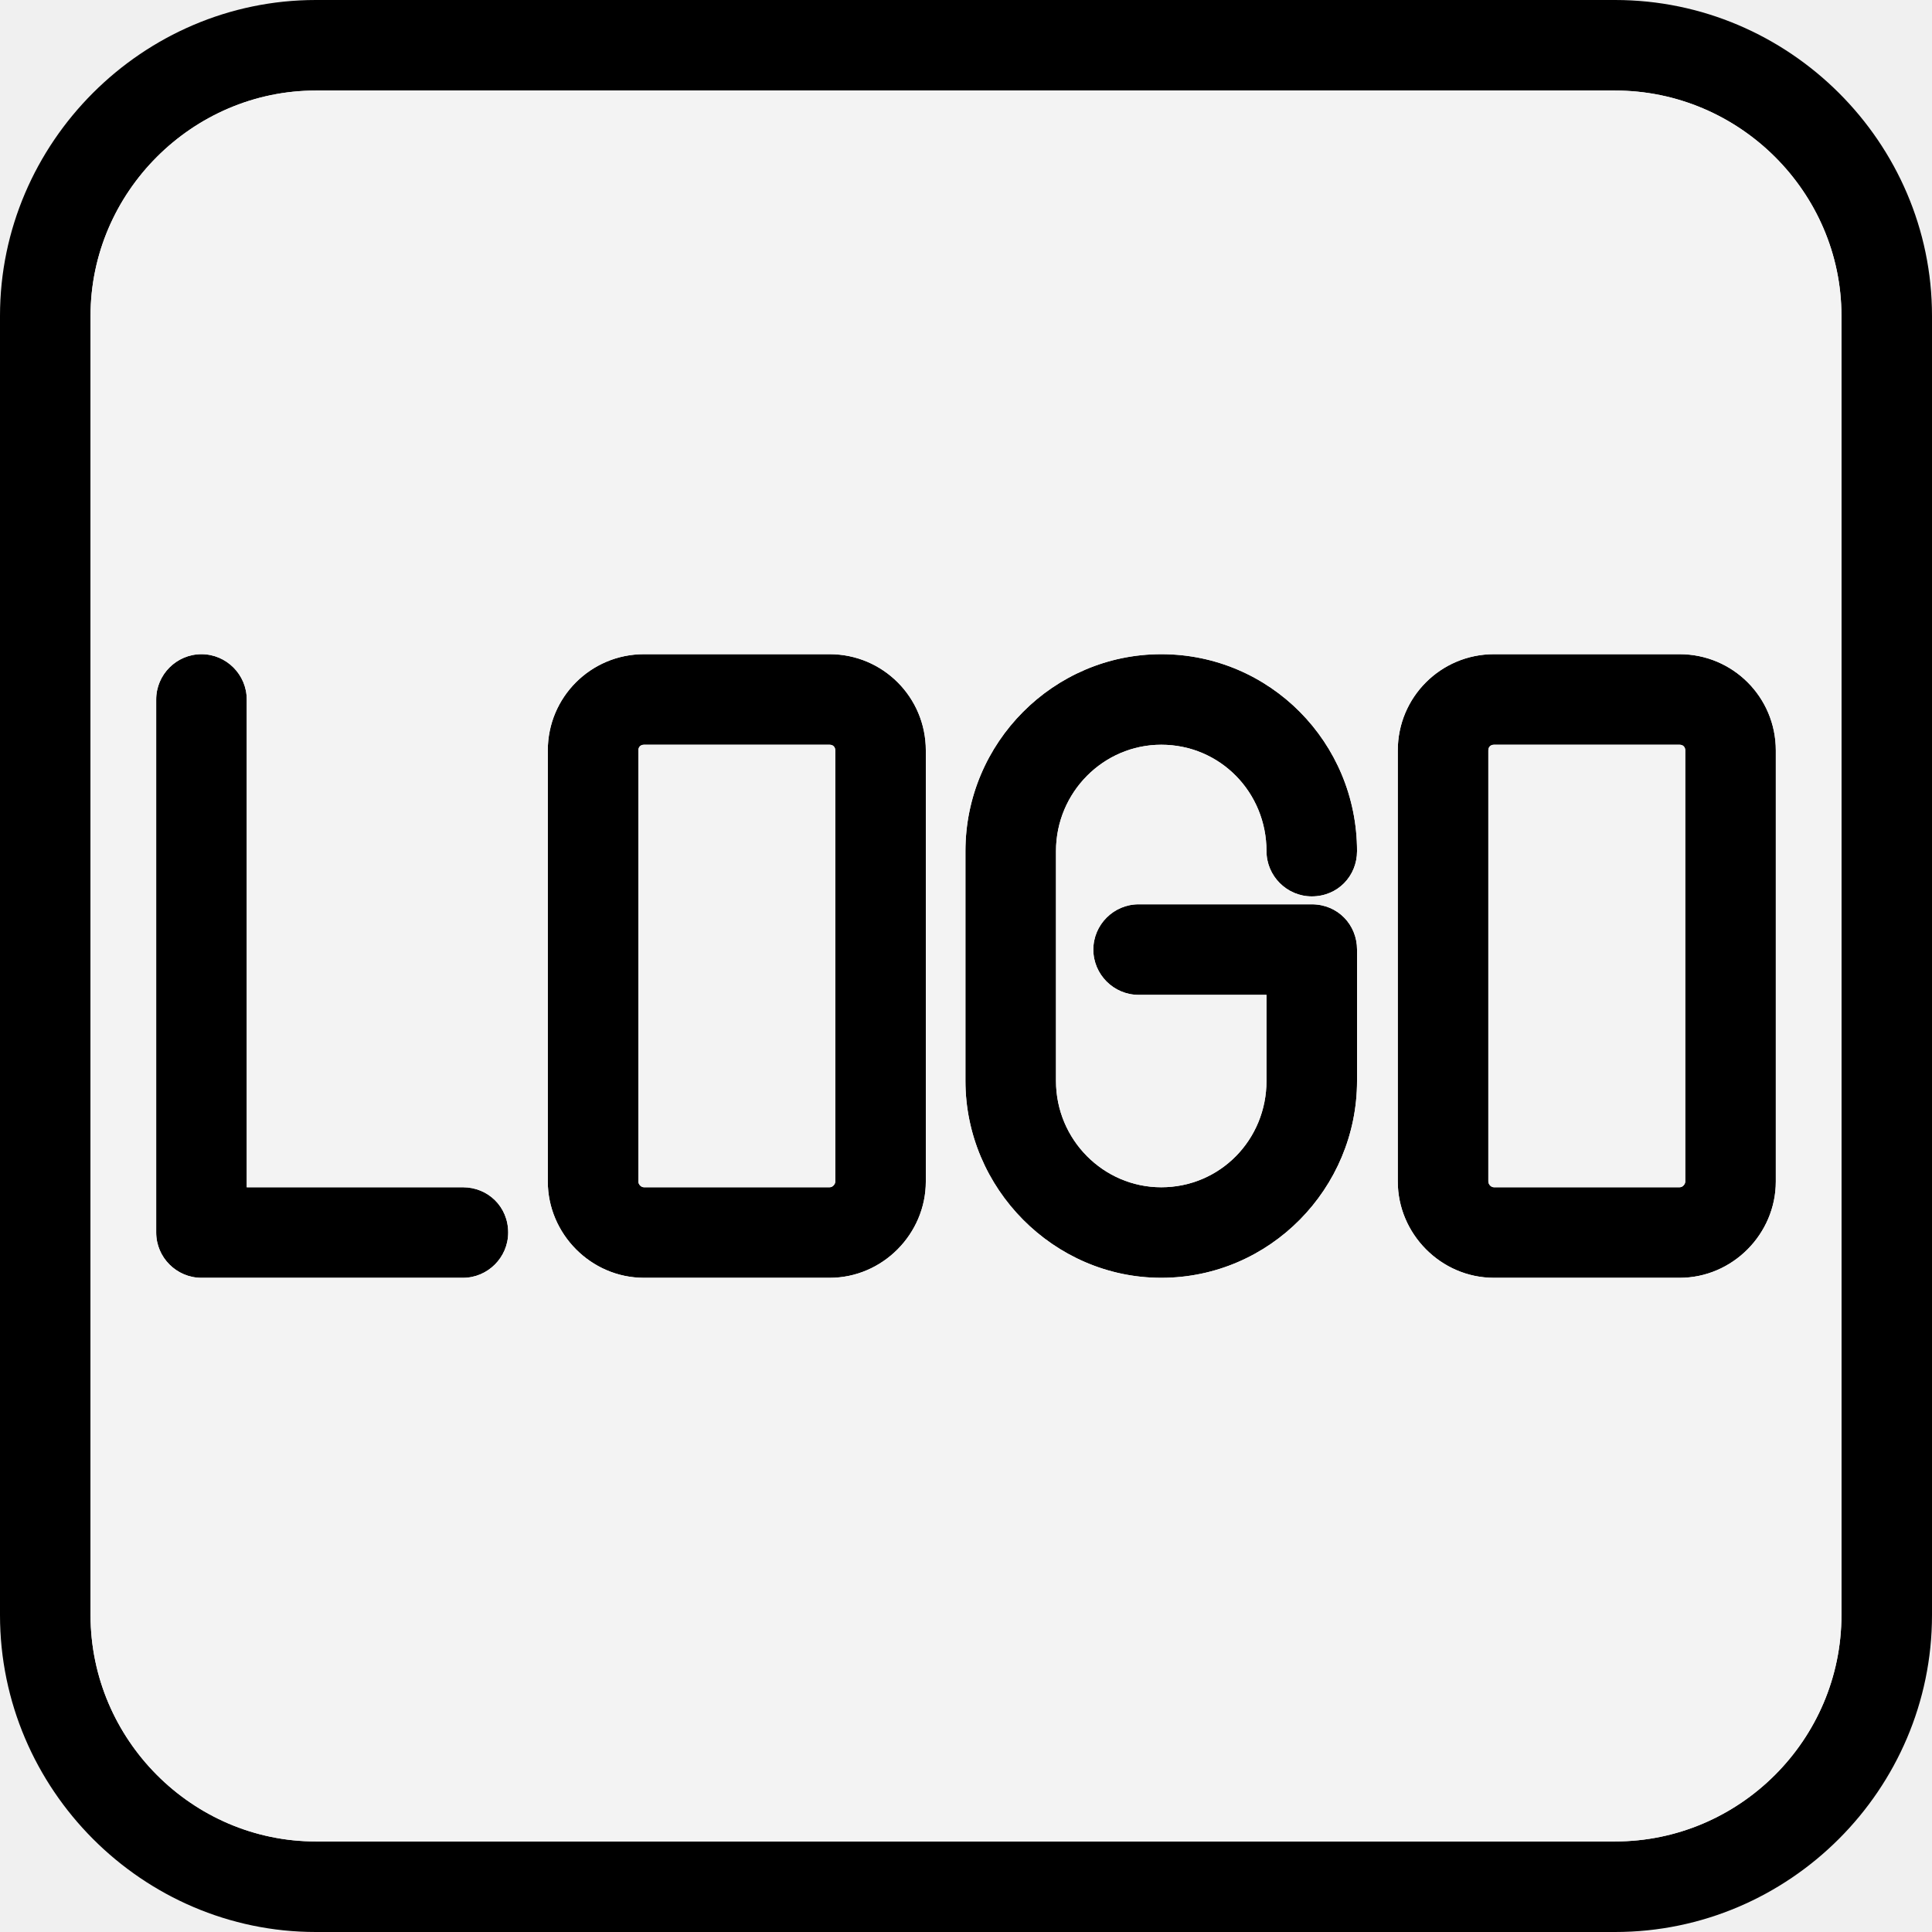
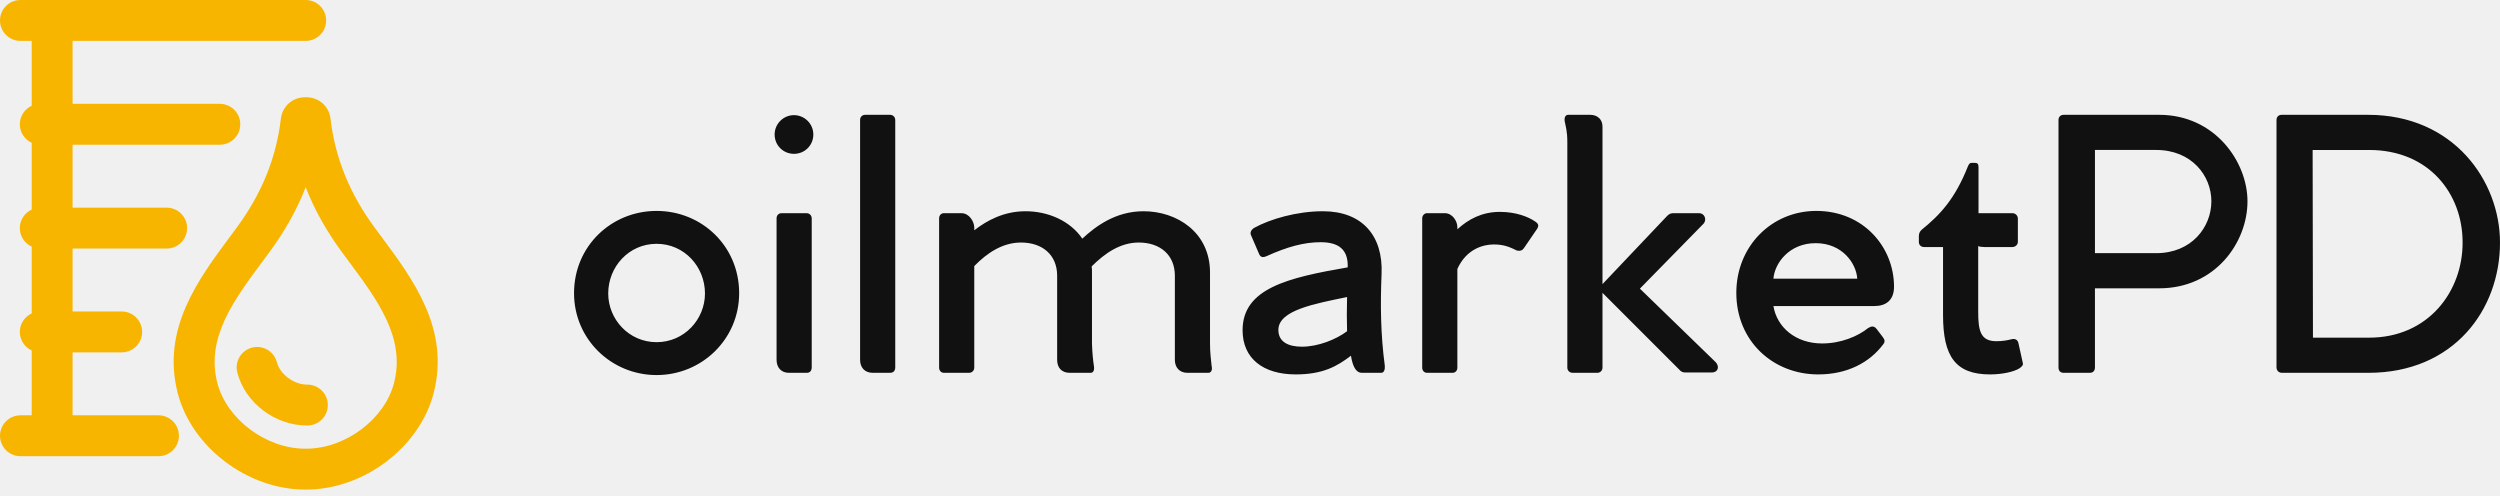
- <svg xmlns="http://www.w3.org/2000/svg" width="1707" height="1707" viewBox="0 0 1707 1707" fill="none">
-   <path d="M279 0H1427C1581 0 1707 126 1707 279V1427C1707 1581 1581 1707 1427 1707H279C126 1707 0 1581 0 1427V279C0 126 126 0 279 0ZM1320 578H1484C1531 578 1569 616 1569 663V1044C1569 1090 1531 1129 1484 1129H1320C1273 1129 1235 1090 1235 1044V663C1235 616 1273 578 1320 578ZM1484 658H1320C1317 658 1315 660 1315 663V1044C1315 1046 1317 1049 1320 1049H1484C1487 1049 1489 1046 1489 1044V663C1489 660 1487 658 1484 658ZM1119 752C1119 774 1137 792 1159 792C1182 792 1199 774 1199 752C1199 656 1122 578 1026 578C931 578 853 656 853 752V955C853 1050 931 1129 1026 1129C1122 1129 1199 1050 1199 955V839C1199 817 1182 799 1159 799H1006C984 799 966 817 966 839C966 861 984 879 1006 879H1119V955C1119 1007 1078 1049 1026 1049C975 1049 933 1007 933 955V752C933 700 975 658 1026 658C1078 658 1119 700 1119 752ZM569 578H733C780 578 818 616 818 663V1044C818 1090 780 1129 733 1129H569C522 1129 484 1090 484 1044V663C484 616 522 578 569 578ZM733 658H569C566 658 564 660 564 663V1044C564 1046 566 1049 569 1049H733C736 1049 738 1046 738 1044V663C738 660 736 658 733 658ZM409 1129C431 1129 449 1111 449 1089C449 1066 431 1049 409 1049H218V618C218 596 200 578 178 578C156 578 138 596 138 618V1089C138 1111 156 1129 178 1129H409ZM1427 80H279C170 80 80 170 80 279V1427C80 1537 170 1627 279 1627H1427C1537 1627 1627 1537 1627 1427V279C1627 170 1537 80 1427 80Z" fill="black" />
-   <path d="M1427 80H279C170 80 80 170 80 279V1427C80 1537 170 1627 279 1627H1427C1537 1627 1627 1537 1627 1427V279C1627 170 1537 80 1427 80ZM1320 578H1484C1531 578 1569 616 1569 663V1044C1569 1090 1531 1129 1484 1129H1320C1273 1129 1235 1090 1235 1044V663C1235 616 1273 578 1320 578ZM853 752C853 656 931 578 1026 578C1122 578 1199 656 1199 752C1199 774 1182 792 1159 792C1137 792 1119 774 1119 752C1119 700 1078 658 1026 658C975 658 933 700 933 752V955C933 1007 975 1049 1026 1049C1078 1049 1119 1007 1119 955V879H1006C984 879 966 861 966 839C966 817 984 799 1006 799H1159C1182 799 1199 817 1199 839V955C1199 1050 1122 1129 1026 1129C931 1129 853 1050 853 955V752ZM569 578H733C780 578 818 616 818 663V1044C818 1090 780 1129 733 1129H569C522 1129 484 1090 484 1044V663C484 616 522 578 569 578ZM409 1049C431 1049 449 1066 449 1089C449 1111 431 1129 409 1129H178C156 1129 138 1111 138 1089V618C138 596 156 578 178 578C200 578 218 596 218 618V1049H409Z" fill="#F3F3F3" />
-   <path d="M733 658H569C566 658 564 660 564 663V1044C564 1046 566 1049 569 1049H733C736 1049 738 1046 738 1044V663C738 660 736 658 733 658ZM1315 663V1044C1315 1046 1317 1049 1320 1049H1484C1487 1049 1489 1046 1489 1044V663C1489 660 1487 658 1484 658H1320C1317 658 1315 660 1315 663Z" fill="#F3F3F3" />
+ <svg xmlns="http://www.w3.org/2000/svg" width="429" height="85" viewBox="0 0 429 85" fill="none">
+   <g clip-path="url(#clip0_13_52)">
+     <path d="M27.195 71.265H12.457V60.467H20.88C22.818 60.467 24.389 58.896 24.389 56.959C24.389 55.021 22.818 53.45 20.88 53.45H12.457V42.651H28.598C30.537 42.651 32.108 41.08 32.108 39.142C32.108 37.204 30.537 35.633 28.598 35.633H12.457V24.835H37.723C39.66 24.835 41.231 23.264 41.231 21.326C41.231 19.387 39.66 17.817 37.723 17.817H12.457V7.018H52.458C54.396 7.018 55.967 5.447 55.967 3.509C55.967 1.571 54.396 0 52.458 0H8.948H3.509C1.571 0 0 1.571 0 3.509C0 5.447 1.571 7.018 3.509 7.018H5.439V18.149C4.237 18.705 3.4 19.914 3.4 21.326C3.4 22.738 4.237 23.945 5.439 24.503V35.965C4.237 36.522 3.4 37.73 3.4 39.142C3.4 40.553 4.237 41.763 5.439 42.319V53.782C4.237 54.337 3.4 55.547 3.4 56.959C3.4 58.37 4.237 59.579 5.439 60.136V71.265H3.509C1.571 71.265 0 72.836 0 74.773C0 76.711 1.571 78.282 3.509 78.282H8.948H27.195C29.133 78.282 30.704 76.711 30.704 74.773C30.704 72.836 29.133 71.265 27.195 71.265Z" fill="#F8B500" />
+     <path d="M65.395 40.545L64.3 39.068C59.985 33.208 57.505 27.086 56.714 20.353C56.467 18.229 54.71 16.687 52.537 16.687C52.48 16.687 52.42 16.687 52.376 16.687C50.21 16.687 48.454 18.224 48.199 20.351C47.408 27.087 44.925 33.21 40.61 39.068L39.517 40.542C33.977 48.001 27.698 56.455 30.483 67.405C32.853 76.719 42.471 84.014 52.377 84.014C52.422 84.014 52.485 84.015 52.536 84.014C62.443 84.014 72.059 76.719 74.43 67.404C77.214 56.458 70.936 48.005 65.395 40.545ZM67.627 65.674C66.046 71.892 59.323 76.955 52.616 76.996C52.503 76.99 52.411 76.99 52.296 76.996C45.59 76.956 38.866 71.891 37.283 65.674C35.321 57.96 40.096 51.532 45.152 44.726L46.258 43.23C48.901 39.643 50.96 35.959 52.456 32.124C53.951 35.961 56.007 39.642 58.649 43.229L59.76 44.73C64.817 51.535 69.591 57.961 67.627 65.674Z" fill="#F8B500" />
+     <path d="M52.971 66.005C52.843 65.998 52.722 65.997 52.592 65.997C50.389 65.957 48.032 64.191 47.521 62.182C47.041 60.303 45.134 59.172 43.252 59.648C41.375 60.127 40.241 62.039 40.72 63.916C42.044 69.105 47.18 73.016 52.669 73.016C52.694 73.016 52.72 73.017 52.745 73.016C54.682 73.016 56.253 71.445 56.253 69.508C56.253 67.646 54.803 66.124 52.971 66.005Z" fill="#F8B500" />
+     <path d="M112.672 64.361C120.42 64.361 126.839 58.219 126.839 50.306C126.839 42.226 120.42 36.194 112.672 36.194C104.924 36.194 98.505 42.226 98.505 50.306C98.505 58.219 104.924 64.361 112.672 64.361ZM112.672 58.717C107.913 58.717 104.371 54.788 104.371 50.361C104.371 45.767 107.912 41.838 112.672 41.838C117.432 41.838 120.973 45.767 120.973 50.361C120.973 54.788 117.432 58.717 112.672 58.717ZM136.247 26.399C134.421 26.399 132.927 24.96 132.927 23.079C132.927 21.253 134.421 19.759 136.247 19.759C138.073 19.759 139.567 21.253 139.567 23.079C139.567 24.96 138.073 26.399 136.247 26.399ZM138.405 36.581H134.144C133.591 36.581 133.259 36.968 133.259 37.466V61.761C133.259 63.033 134.033 63.974 135.361 63.974H138.461C138.959 63.974 139.291 63.642 139.291 63.033V37.466C139.291 36.968 138.903 36.581 138.405 36.581ZM152.739 19.703H148.477C147.925 19.703 147.592 20.09 147.592 20.588V61.761C147.592 63.034 148.367 63.974 149.751 63.974H152.739C153.293 63.974 153.625 63.642 153.625 63.034V20.587C153.625 20.089 153.237 19.703 152.739 19.703ZM207.915 62.812C208.081 63.421 207.86 63.975 207.362 63.975H203.765C202.382 63.975 201.607 63.035 201.607 61.762V47.318C201.607 43.721 199.061 41.618 195.409 41.618C192.254 41.618 189.598 43.444 187.329 45.713C187.384 46.045 187.384 46.377 187.384 46.765V58.995C187.439 60.544 187.55 61.707 187.716 62.813C187.827 63.422 187.661 63.975 187.162 63.975H183.565C182.126 63.975 181.407 63.035 181.407 61.762V47.318C181.407 43.721 178.861 41.618 175.208 41.618C172.054 41.618 169.398 43.389 167.184 45.658V63.09C167.184 63.588 166.797 63.975 166.299 63.975H161.982C161.484 63.975 161.152 63.588 161.152 63.09V37.467C161.152 36.969 161.484 36.581 161.982 36.581H164.971C166.299 36.581 167.129 37.965 167.184 38.961V39.514C169.343 37.854 172.22 36.249 175.983 36.249C179.802 36.249 183.621 37.854 185.724 40.953C187.937 38.905 191.368 36.249 196.238 36.249C201.938 36.249 207.638 39.846 207.638 46.764V58.994C207.638 60.543 207.804 61.706 207.915 62.812ZM237.631 62.757C236.912 57.333 236.858 52.298 237.079 46.986C237.356 40.455 233.759 36.249 227.007 36.249C222.58 36.249 217.987 37.578 215.275 39.072C214.777 39.349 214.445 39.846 214.666 40.344L216.05 43.554C216.271 44.107 216.658 44.273 217.378 43.941C220.919 42.336 223.797 41.562 226.62 41.562C229.608 41.562 231.379 42.724 231.268 45.878C221.03 47.648 213.227 49.475 213.227 56.669C213.227 61.484 216.714 64.25 222.358 64.25C227.063 64.25 229.497 62.812 231.822 61.041C232.098 62.701 232.596 63.974 233.703 63.974H237.023C237.521 63.974 237.687 63.365 237.631 62.757ZM223.41 59.492C221.141 59.492 219.37 58.717 219.37 56.614C219.37 53.239 225.567 52.132 231.158 50.97C231.102 52.796 231.102 55.231 231.158 56.836C229.331 58.219 226.232 59.492 223.41 59.492ZM263.365 37.965C263.974 38.352 264.14 38.683 263.752 39.292L261.483 42.612C261.206 43 260.819 43.111 260.321 43C259.159 42.446 258.163 41.948 256.337 41.948C254.511 41.948 251.633 42.723 250.083 46.154V63.089C250.083 63.587 249.751 63.974 249.253 63.974H244.881C244.383 63.974 244.051 63.587 244.051 63.089V37.466C244.051 36.968 244.438 36.58 244.881 36.58H247.925C249.253 36.58 250.083 37.964 250.083 38.96V39.348C252.02 37.577 254.344 36.359 257.388 36.359C260.21 36.359 262.313 37.245 263.365 37.965ZM294.411 62.148C295.13 62.923 294.798 63.92 293.746 63.92H289.263C288.765 63.92 288.489 63.81 288.157 63.422L274.986 50.251V63.09C274.986 63.588 274.598 63.975 274.1 63.975H269.894C269.341 63.975 268.954 63.588 268.954 63.09V24.405C268.954 22.524 268.677 21.694 268.511 20.864C268.401 20.254 268.567 19.701 269.12 19.701H272.883C274.156 19.701 274.986 20.531 274.986 21.693V48.755L286.11 37.023C286.442 36.691 286.774 36.58 287.161 36.58H291.588C292.474 36.58 292.972 37.687 292.308 38.406L281.405 49.53L294.411 62.148ZM321.639 52.518C323.631 52.518 325.014 51.522 325.014 49.198C325.014 42.391 319.756 36.193 311.677 36.193C303.985 36.193 297.952 42.28 297.952 50.249C297.952 58.55 304.261 64.25 312.009 64.25C316.934 64.25 320.808 62.258 323.188 59.048C323.52 58.606 323.41 58.273 323.078 57.831L322.027 56.447C321.584 55.894 321.141 55.949 320.587 56.281C318.817 57.72 315.884 58.938 312.674 58.938C308.136 58.938 304.926 56.171 304.318 52.519L321.639 52.518ZM304.317 47.814C304.538 45.158 307.029 41.727 311.567 41.727C316.16 41.727 318.539 45.213 318.705 47.814H304.317ZM347.095 62.204C347.261 62.646 346.93 62.922 346.542 63.199C345.601 63.807 343.554 64.25 341.506 64.25C335.585 64.25 333.426 61.206 333.426 54.068V42.391H330.161C329.663 42.391 329.276 42.059 329.276 41.505V40.564C329.276 40.122 329.386 39.79 329.719 39.458C332.928 36.857 335.474 34.146 337.688 28.555C337.854 28.168 338.02 27.947 338.296 27.947H338.905C339.348 27.947 339.514 28.168 339.514 28.666V36.58H345.325C345.823 36.58 346.266 36.968 346.266 37.521V41.505C346.266 42.004 345.823 42.391 345.325 42.391H340.51C340.067 42.391 339.68 42.336 339.459 42.225V53.514C339.459 56.724 339.846 58.55 342.558 58.55C343.72 58.55 344.495 58.384 345.159 58.218C345.823 58.052 346.265 58.329 346.376 58.938L347.095 62.204ZM370.504 19.703C380.134 19.703 385.668 27.837 385.668 34.534C385.668 41.618 380.134 49.476 370.505 49.476H359.492V63.034C359.492 63.643 359.16 63.975 358.606 63.975H354.124C353.57 63.975 353.238 63.643 353.238 63.034V20.588C353.238 20.09 353.57 19.703 354.124 19.703L370.504 19.703ZM370.007 43.443C376.095 43.443 379.471 38.96 379.471 34.533C379.471 30.161 376.095 25.734 370.007 25.734H359.493V43.443H370.007ZM406.365 19.703C421.086 19.703 429 31.103 429 41.618C429 53.184 421.031 63.975 406.421 63.975H391.589C391.035 63.975 390.648 63.588 390.648 63.035V20.588C390.648 20.09 390.98 19.703 391.534 19.703L406.365 19.703ZM406.532 57.943C416.77 57.943 422.637 49.919 422.581 41.562C422.581 33.372 416.936 25.735 406.532 25.735H396.847L396.903 57.943H406.532Z" fill="#111111" />
+   </g>
+   <defs>
+     <clipPath id="clip0_13_52">
+       <rect width="429" height="84.015" fill="white" />
+     </clipPath>
+   </defs>
</svg>
